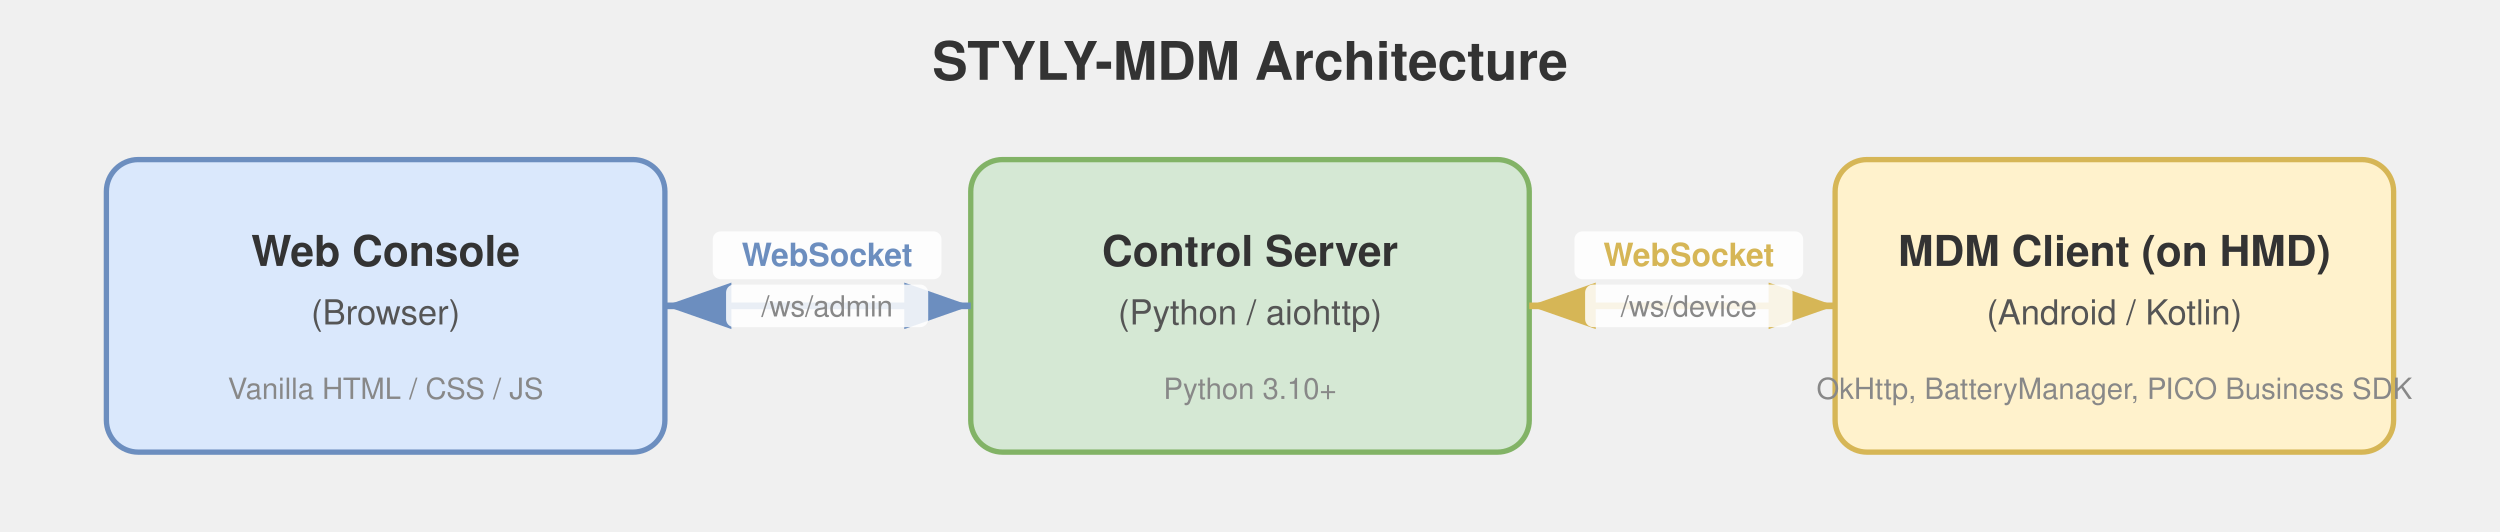
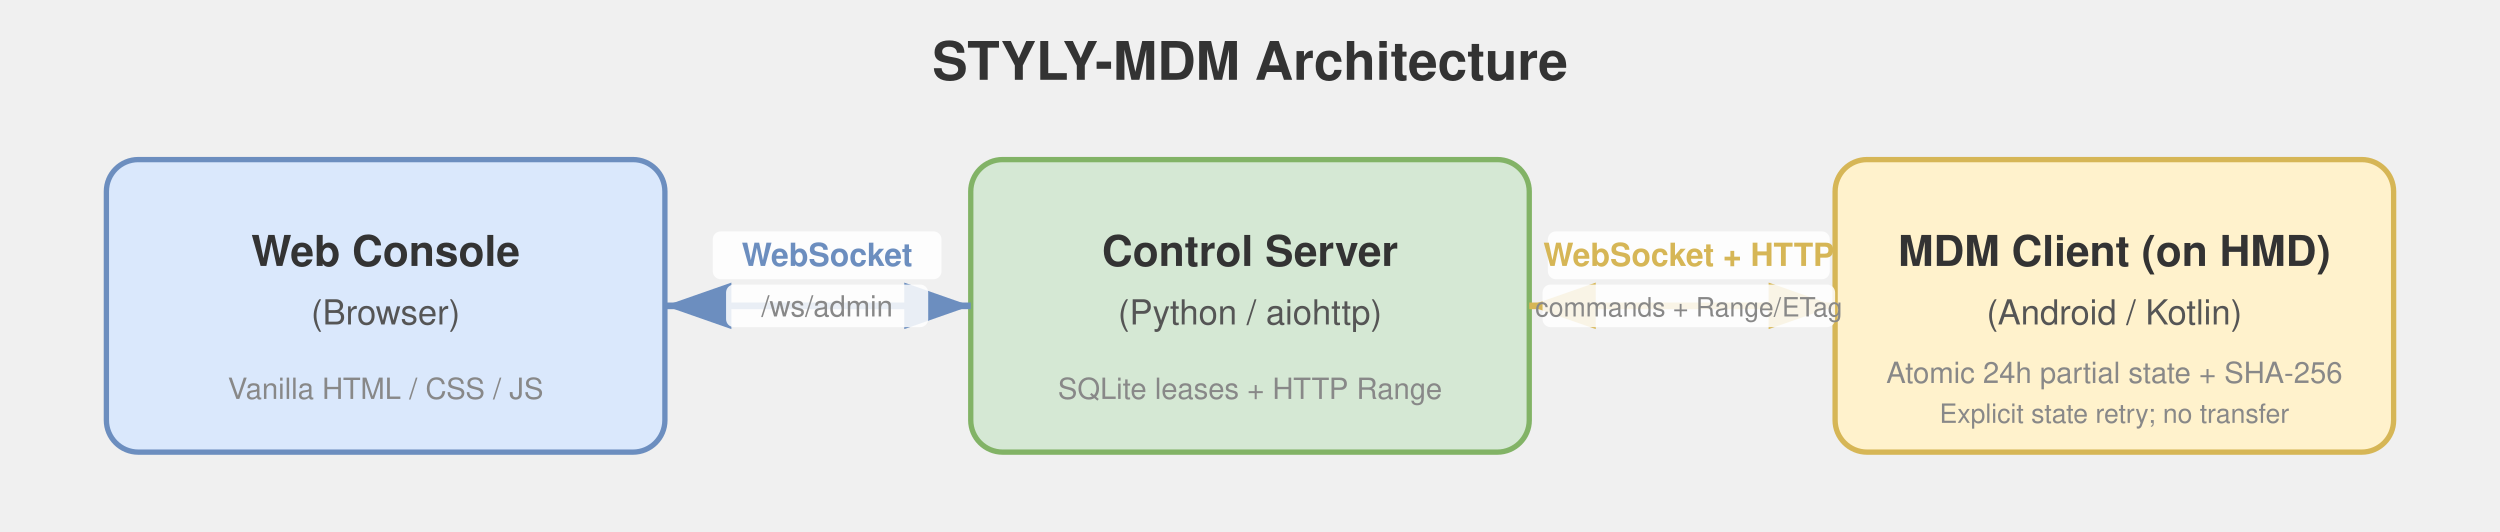
- <svg xmlns="http://www.w3.org/2000/svg" version="1.1" viewBox="0 0 940 200" font-family="Segoe UI, Helvetica, Arial, sans-serif" content="&lt;mxfile host=&quot;Claude&quot;&gt; &lt;diagram id=&quot;arch&quot; name=&quot;Architecture&quot;&gt; &lt;mxGraphModel dx=&quot;1422&quot; dy=&quot;762&quot; grid=&quot;1&quot; gridSize=&quot;10&quot; guides=&quot;1&quot; tooltips=&quot;1&quot; connect=&quot;1&quot; arrows=&quot;1&quot; fold=&quot;1&quot; page=&quot;1&quot; pageScale=&quot;1&quot; pageWidth=&quot;1169&quot; pageHeight=&quot;827&quot; math=&quot;0&quot; shadow=&quot;0&quot;&gt; &lt;root&gt; &lt;mxCell id=&quot;0&quot;/&gt; &lt;mxCell id=&quot;1&quot; parent=&quot;0&quot;/&gt; &lt;mxCell id=&quot;2&quot; value=&quot;&quot; style=&quot;rounded=1;whiteSpace=wrap;html=1;fillColor=#dae8fc;strokeColor=#6c8ebf;arcSize=10;&quot; vertex=&quot;1&quot; parent=&quot;1&quot;&gt;&lt;mxGeometry x=&quot;40&quot; y=&quot;80&quot; width=&quot;200&quot; height=&quot;100&quot; as=&quot;geometry&quot;/&gt;&lt;/mxCell&gt; &lt;mxCell id=&quot;2a&quot; value=&quot;&amp;lt;b&amp;gt;Web Console&amp;lt;/b&amp;gt;&amp;lt;br&amp;gt;(Browser)&quot; style=&quot;text;html=1;align=center;verticalAlign=middle;resizable=0;points=[];autosize=1;&quot; vertex=&quot;1&quot; parent=&quot;1&quot;&gt;&lt;mxGeometry x=&quot;95&quot; y=&quot;105&quot; width=&quot;90&quot; height=&quot;50&quot; as=&quot;geometry&quot;/&gt;&lt;/mxCell&gt; &lt;mxCell id=&quot;2b&quot; value=&quot;Vanilla HTML / CSS / JS&quot; style=&quot;text;html=1;align=center;verticalAlign=middle;fontColor=#666666;fontSize=10;&quot; vertex=&quot;1&quot; parent=&quot;1&quot;&gt;&lt;mxGeometry x=&quot;60&quot; y=&quot;155&quot; width=&quot;160&quot; height=&quot;20&quot; as=&quot;geometry&quot;/&gt;&lt;/mxCell&gt; &lt;mxCell id=&quot;3&quot; value=&quot;&quot; style=&quot;rounded=1;whiteSpace=wrap;html=1;fillColor=#d5e8d4;strokeColor=#82b366;arcSize=10;&quot; vertex=&quot;1&quot; parent=&quot;1&quot;&gt;&lt;mxGeometry x=&quot;360&quot; y=&quot;80&quot; width=&quot;220&quot; height=&quot;100&quot; as=&quot;geometry&quot;/&gt;&lt;/mxCell&gt; &lt;mxCell id=&quot;3a&quot; value=&quot;&amp;lt;b&amp;gt;Control Server&amp;lt;/b&amp;gt;&amp;lt;br&amp;gt;(Python / aiohttp)&quot; style=&quot;text;html=1;align=center;verticalAlign=middle;resizable=0;points=[];autosize=1;&quot; vertex=&quot;1&quot; parent=&quot;1&quot;&gt;&lt;mxGeometry x=&quot;405&quot; y=&quot;105&quot; width=&quot;130&quot; height=&quot;50&quot; as=&quot;geometry&quot;/&gt;&lt;/mxCell&gt; &lt;mxCell id=&quot;3b&quot; value=&quot;Python 3.10+&quot; style=&quot;text;html=1;align=center;verticalAlign=middle;fontColor=#666666;fontSize=10;&quot; vertex=&quot;1&quot; parent=&quot;1&quot;&gt;&lt;mxGeometry x=&quot;410&quot; y=&quot;155&quot; width=&quot;120&quot; height=&quot;20&quot; as=&quot;geometry&quot;/&gt;&lt;/mxCell&gt; &lt;mxCell id=&quot;4&quot; value=&quot;&quot; style=&quot;rounded=1;whiteSpace=wrap;html=1;fillColor=#fff2cc;strokeColor=#d6b656;arcSize=10;&quot; vertex=&quot;1&quot; parent=&quot;1&quot;&gt;&lt;mxGeometry x=&quot;700&quot; y=&quot;80&quot; width=&quot;200&quot; height=&quot;100&quot; as=&quot;geometry&quot;/&gt;&lt;/mxCell&gt; &lt;mxCell id=&quot;4a&quot; value=&quot;&amp;lt;b&amp;gt;MDM Client (on HMD)&amp;lt;/b&amp;gt;&amp;lt;br&amp;gt;(Android / Kotlin)&quot; style=&quot;text;html=1;align=center;verticalAlign=middle;resizable=0;points=[];autosize=1;&quot; vertex=&quot;1&quot; parent=&quot;1&quot;&gt;&lt;mxGeometry x=&quot;740&quot; y=&quot;105&quot; width=&quot;120&quot; height=&quot;50&quot; as=&quot;geometry&quot;/&gt;&lt;/mxCell&gt; &lt;mxCell id=&quot;4b&quot; value=&quot;OkHttp, BatteryManager, PICO Business SDK&quot; style=&quot;text;html=1;align=center;verticalAlign=middle;fontColor=#666666;fontSize=10;&quot; vertex=&quot;1&quot; parent=&quot;1&quot;&gt;&lt;mxGeometry x=&quot;705&quot; y=&quot;155&quot; width=&quot;190&quot; height=&quot;20&quot; as=&quot;geometry&quot;/&gt;&lt;/mxCell&gt; &lt;mxCell id=&quot;5&quot; style=&quot;edgeStyle=orthogonalEdgeStyle;rounded=0;orthogonalLoop=1;jettySize=auto;containsPoints=1;endArrow=block;endFill=1;startArrow=block;startFill=1;strokeWidth=2;strokeColor=#6c8ebf;&quot; edge=&quot;1&quot; parent=&quot;1&quot; source=&quot;2&quot; target=&quot;3&quot;&gt;&lt;mxGeometry relative=&quot;1&quot; as=&quot;geometry&quot;/&gt;&lt;/mxCell&gt; &lt;mxCell id=&quot;5a&quot; value=&quot;WebSocket&amp;lt;br&amp;gt;&amp;lt;font style=&amp;quot;font-size:10px&amp;quot;&amp;gt;/ws/admin&amp;lt;/font&amp;gt;&quot; style=&quot;edgeLabel;html=1;align=center;verticalAlign=middle;resizable=0;points=[];&quot; vertex=&quot;1&quot; connectable=&quot;0&quot; parent=&quot;5&quot;&gt;&lt;mxGeometry x=&quot;-0.1&quot; relative=&quot;1&quot; as=&quot;geometry&quot;&gt;&lt;mxPoint as=&quot;offset&quot;/&gt;&lt;/mxGeometry&gt;&lt;/mxCell&gt; &lt;mxCell id=&quot;6&quot; style=&quot;edgeStyle=orthogonalEdgeStyle;rounded=0;orthogonalLoop=1;jettySize=auto;containsPoints=1;endArrow=block;endFill=1;startArrow=block;startFill=1;strokeWidth=2;strokeColor=#d6b656;&quot; edge=&quot;1&quot; parent=&quot;1&quot; source=&quot;3&quot; target=&quot;4&quot;&gt;&lt;mxGeometry relative=&quot;1&quot; as=&quot;geometry&quot;/&gt;&lt;/mxCell&gt; &lt;mxCell id=&quot;6a&quot; value=&quot;WebSocket&amp;lt;br&amp;gt;&amp;lt;font style=&amp;quot;font-size:10px&amp;quot;&amp;gt;/ws/device&amp;lt;/font&amp;gt;&quot; style=&quot;edgeLabel;html=1;align=center;verticalAlign=middle;resizable=0;points=[];&quot; vertex=&quot;1&quot; connectable=&quot;0&quot; parent=&quot;6&quot;&gt;&lt;mxGeometry x=&quot;-0.1&quot; relative=&quot;1&quot; as=&quot;geometry&quot;&gt;&lt;mxPoint as=&quot;offset&quot;/&gt;&lt;/mxGeometry&gt;&lt;/mxCell&gt; &lt;mxCell id=&quot;7&quot; value=&quot;&amp;lt;font style=&amp;quot;font-size:16px&amp;quot;&amp;gt;&amp;lt;b&amp;gt;STYLY-MDM Architecture&amp;lt;/b&amp;gt;&amp;lt;/font&amp;gt;&quot; style=&quot;text;html=1;align=center;verticalAlign=middle;resizable=0;points=[];autosize=1;&quot; vertex=&quot;1&quot; parent=&quot;1&quot;&gt;&lt;mxGeometry x=&quot;350&quot; y=&quot;20&quot; width=&quot;240&quot; height=&quot;40&quot; as=&quot;geometry&quot;/&gt;&lt;/mxCell&gt; &lt;/root&gt; &lt;/mxGraphModel&gt; &lt;/diagram&gt; &lt;/mxfile&gt;">
+ <svg xmlns="http://www.w3.org/2000/svg" version="1.1" viewBox="0 0 940 200" font-family="Segoe UI, Helvetica, Arial, sans-serif" content="&lt;mxfile host=&quot;Claude&quot;&gt; &lt;diagram id=&quot;arch&quot; name=&quot;Architecture&quot;&gt; &lt;mxGraphModel dx=&quot;1422&quot; dy=&quot;762&quot; grid=&quot;1&quot; gridSize=&quot;10&quot; guides=&quot;1&quot; tooltips=&quot;1&quot; connect=&quot;1&quot; arrows=&quot;1&quot; fold=&quot;1&quot; page=&quot;1&quot; pageScale=&quot;1&quot; pageWidth=&quot;1169&quot; pageHeight=&quot;827&quot; math=&quot;0&quot; shadow=&quot;0&quot;&gt; &lt;root&gt; &lt;mxCell id=&quot;0&quot;/&gt; &lt;mxCell id=&quot;1&quot; parent=&quot;0&quot;/&gt; &lt;mxCell id=&quot;2&quot; value=&quot;&quot; style=&quot;rounded=1;whiteSpace=wrap;html=1;fillColor=#dae8fc;strokeColor=#6c8ebf;arcSize=10;&quot; vertex=&quot;1&quot; parent=&quot;1&quot;&gt;&lt;mxGeometry x=&quot;40&quot; y=&quot;80&quot; width=&quot;200&quot; height=&quot;100&quot; as=&quot;geometry&quot;/&gt;&lt;/mxCell&gt; &lt;mxCell id=&quot;2a&quot; value=&quot;&amp;lt;b&amp;gt;Web Console&amp;lt;/b&amp;gt;&amp;lt;br&amp;gt;(Browser)&quot; style=&quot;text;html=1;align=center;verticalAlign=middle;resizable=0;points=[];autosize=1;&quot; vertex=&quot;1&quot; parent=&quot;1&quot;&gt;&lt;mxGeometry x=&quot;95&quot; y=&quot;105&quot; width=&quot;90&quot; height=&quot;50&quot; as=&quot;geometry&quot;/&gt;&lt;/mxCell&gt; &lt;mxCell id=&quot;2b&quot; value=&quot;Vanilla HTML / CSS / JS&quot; style=&quot;text;html=1;align=center;verticalAlign=middle;fontColor=#666666;fontSize=10;&quot; vertex=&quot;1&quot; parent=&quot;1&quot;&gt;&lt;mxGeometry x=&quot;60&quot; y=&quot;155&quot; width=&quot;160&quot; height=&quot;20&quot; as=&quot;geometry&quot;/&gt;&lt;/mxCell&gt; &lt;mxCell id=&quot;3&quot; value=&quot;&quot; style=&quot;rounded=1;whiteSpace=wrap;html=1;fillColor=#d5e8d4;strokeColor=#82b366;arcSize=10;&quot; vertex=&quot;1&quot; parent=&quot;1&quot;&gt;&lt;mxGeometry x=&quot;360&quot; y=&quot;80&quot; width=&quot;220&quot; height=&quot;100&quot; as=&quot;geometry&quot;/&gt;&lt;/mxCell&gt; &lt;mxCell id=&quot;3a&quot; value=&quot;&amp;lt;b&amp;gt;Control Server&amp;lt;/b&amp;gt;&amp;lt;br&amp;gt;(Python / aiohttp)&quot; style=&quot;text;html=1;align=center;verticalAlign=middle;resizable=0;points=[];autosize=1;&quot; vertex=&quot;1&quot; parent=&quot;1&quot;&gt;&lt;mxGeometry x=&quot;405&quot; y=&quot;105&quot; width=&quot;130&quot; height=&quot;50&quot; as=&quot;geometry&quot;/&gt;&lt;/mxCell&gt; &lt;mxCell id=&quot;3b&quot; value=&quot;SQLite leases + HTTP Range&quot; style=&quot;text;html=1;align=center;verticalAlign=middle;fontColor=#666666;fontSize=10;&quot; vertex=&quot;1&quot; parent=&quot;1&quot;&gt;&lt;mxGeometry x=&quot;390&quot; y=&quot;155&quot; width=&quot;160&quot; height=&quot;20&quot; as=&quot;geometry&quot;/&gt;&lt;/mxCell&gt; &lt;mxCell id=&quot;4&quot; value=&quot;&quot; style=&quot;rounded=1;whiteSpace=wrap;html=1;fillColor=#fff2cc;strokeColor=#d6b656;arcSize=10;&quot; vertex=&quot;1&quot; parent=&quot;1&quot;&gt;&lt;mxGeometry x=&quot;700&quot; y=&quot;80&quot; width=&quot;200&quot; height=&quot;100&quot; as=&quot;geometry&quot;/&gt;&lt;/mxCell&gt; &lt;mxCell id=&quot;4a&quot; value=&quot;&amp;lt;b&amp;gt;MDM Client (on HMD)&amp;lt;/b&amp;gt;&amp;lt;br&amp;gt;(Android / Kotlin)&quot; style=&quot;text;html=1;align=center;verticalAlign=middle;resizable=0;points=[];autosize=1;&quot; vertex=&quot;1&quot; parent=&quot;1&quot;&gt;&lt;mxGeometry x=&quot;740&quot; y=&quot;105&quot; width=&quot;120&quot; height=&quot;50&quot; as=&quot;geometry&quot;/&gt;&lt;/mxCell&gt; &lt;mxCell id=&quot;4b&quot; value=&quot;Atomic 24h partial state + SHA-256&quot; style=&quot;text;html=1;align=center;verticalAlign=middle;fontColor=#666666;fontSize=10;&quot; vertex=&quot;1&quot; parent=&quot;1&quot;&gt;&lt;mxGeometry x=&quot;705&quot; y=&quot;155&quot; width=&quot;190&quot; height=&quot;20&quot; as=&quot;geometry&quot;/&gt;&lt;/mxCell&gt; &lt;mxCell id=&quot;5&quot; style=&quot;edgeStyle=orthogonalEdgeStyle;rounded=0;orthogonalLoop=1;jettySize=auto;containsPoints=1;endArrow=block;endFill=1;startArrow=block;startFill=1;strokeWidth=2;strokeColor=#6c8ebf;&quot; edge=&quot;1&quot; parent=&quot;1&quot; source=&quot;2&quot; target=&quot;3&quot;&gt;&lt;mxGeometry relative=&quot;1&quot; as=&quot;geometry&quot;/&gt;&lt;/mxCell&gt; &lt;mxCell id=&quot;5a&quot; value=&quot;WebSocket&amp;lt;br&amp;gt;&amp;lt;font style=&amp;quot;font-size:10px&amp;quot;&amp;gt;/ws/admin&amp;lt;/font&amp;gt;&quot; style=&quot;edgeLabel;html=1;align=center;verticalAlign=middle;resizable=0;points=[];&quot; vertex=&quot;1&quot; connectable=&quot;0&quot; parent=&quot;5&quot;&gt;&lt;mxGeometry x=&quot;-0.1&quot; relative=&quot;1&quot; as=&quot;geometry&quot;&gt;&lt;mxPoint as=&quot;offset&quot;/&gt;&lt;/mxGeometry&gt;&lt;/mxCell&gt; &lt;mxCell id=&quot;6&quot; style=&quot;edgeStyle=orthogonalEdgeStyle;rounded=0;orthogonalLoop=1;jettySize=auto;containsPoints=1;endArrow=block;endFill=1;startArrow=block;startFill=1;strokeWidth=2;strokeColor=#d6b656;&quot; edge=&quot;1&quot; parent=&quot;1&quot; source=&quot;3&quot; target=&quot;4&quot;&gt;&lt;mxGeometry relative=&quot;1&quot; as=&quot;geometry&quot;/&gt;&lt;/mxCell&gt; &lt;mxCell id=&quot;6a&quot; value=&quot;WebSocket + HTTP&amp;lt;br&amp;gt;&amp;lt;font style=&amp;quot;font-size:10px&amp;quot;&amp;gt;commands + Range/ETag&amp;lt;/font&amp;gt;&quot; style=&quot;edgeLabel;html=1;align=center;verticalAlign=middle;resizable=0;points=[];&quot; vertex=&quot;1&quot; connectable=&quot;0&quot; parent=&quot;6&quot;&gt;&lt;mxGeometry x=&quot;-0.1&quot; relative=&quot;1&quot; as=&quot;geometry&quot;&gt;&lt;mxPoint as=&quot;offset&quot;/&gt;&lt;/mxGeometry&gt;&lt;/mxCell&gt; &lt;mxCell id=&quot;7&quot; value=&quot;&amp;lt;font style=&amp;quot;font-size:16px&amp;quot;&amp;gt;&amp;lt;b&amp;gt;STYLY-MDM Architecture&amp;lt;/b&amp;gt;&amp;lt;/font&amp;gt;&quot; style=&quot;text;html=1;align=center;verticalAlign=middle;resizable=0;points=[];autosize=1;&quot; vertex=&quot;1&quot; parent=&quot;1&quot;&gt;&lt;mxGeometry x=&quot;350&quot; y=&quot;20&quot; width=&quot;240&quot; height=&quot;40&quot; as=&quot;geometry&quot;/&gt;&lt;/mxCell&gt; &lt;/root&gt; &lt;/mxGraphModel&gt; &lt;/diagram&gt; &lt;/mxfile&gt;">
  <text x="470" y="30" text-anchor="middle" font-size="20" font-weight="bold" fill="#333">STYLY-MDM Architecture</text>
  <rect x="40" y="60" width="210" height="110" rx="12" ry="12" fill="#dae8fc" stroke="#6c8ebf" stroke-width="2" />
  <text x="145" y="100" text-anchor="middle" font-size="16" font-weight="bold" fill="#333">Web Console</text>
  <text x="145" y="122" text-anchor="middle" font-size="13" fill="#555">(Browser)</text>
  <text x="145" y="150" text-anchor="middle" font-size="11" fill="#888">Vanilla HTML / CSS / JS</text>
  <rect x="365" y="60" width="210" height="110" rx="12" ry="12" fill="#d5e8d4" stroke="#82b366" stroke-width="2" />
  <text x="470" y="100" text-anchor="middle" font-size="16" font-weight="bold" fill="#333">Control Server</text>
  <text x="470" y="122" text-anchor="middle" font-size="13" fill="#555">(Python / aiohttp)</text>
-   <text x="470" y="150" text-anchor="middle" font-size="11" fill="#888">Python 3.10+</text>
+   <text x="470" y="150" text-anchor="middle" font-size="11" fill="#888">SQLite leases + HTTP Range</text>
  <rect x="690" y="60" width="210" height="110" rx="12" ry="12" fill="#fff2cc" stroke="#d6b656" stroke-width="2" />
  <text x="795" y="100" text-anchor="middle" font-size="16" font-weight="bold" fill="#333">MDM Client (on HMD)</text>
  <text x="795" y="122" text-anchor="middle" font-size="13" fill="#555">(Android / Kotlin)</text>
-   <text x="795" y="150" text-anchor="middle" font-size="11" fill="#888">OkHttp, BatteryManager, PICO Business SDK</text>
+   <text x="795" y="144" text-anchor="middle" font-size="11" fill="#888">Atomic 24h partial state + SHA-256</text>
+   <text x="795" y="159" text-anchor="middle" font-size="10" fill="#888">Explicit state retry; no transfer</text>
  <defs>
    <marker id="arrowRight" markerWidth="10" markerHeight="7" refX="10" refY="3.5" orient="auto">
      <polygon points="0 0, 10 3.5, 0 7" fill="#6c8ebf" />
    </marker>
    <marker id="arrowLeft" markerWidth="10" markerHeight="7" refX="0" refY="3.5" orient="auto">
      <polygon points="10 0, 0 3.5, 10 7" fill="#6c8ebf" />
    </marker>
    <marker id="arrowRight2" markerWidth="10" markerHeight="7" refX="10" refY="3.5" orient="auto">
      <polygon points="0 0, 10 3.5, 0 7" fill="#d6b656" />
    </marker>
    <marker id="arrowLeft2" markerWidth="10" markerHeight="7" refX="0" refY="3.5" orient="auto">
      <polygon points="10 0, 0 3.5, 10 7" fill="#d6b656" />
    </marker>
  </defs>
  <line x1="250" y1="115" x2="365" y2="115" stroke="#6c8ebf" stroke-width="2.5" marker-start="url(#arrowLeft)" marker-end="url(#arrowRight)" />
  <rect x="268" y="87" width="86" height="18" rx="3" fill="white" fill-opacity="0.85" />
  <text x="311" y="100" text-anchor="middle" font-size="12" font-weight="bold" fill="#6c8ebf">WebSocket</text>
  <rect x="273" y="107" width="76" height="16" rx="3" fill="white" fill-opacity="0.85" />
  <text x="311" y="119" text-anchor="middle" font-size="11" fill="#888">/ws/admin</text>
  <line x1="575" y1="115" x2="690" y2="115" stroke="#d6b656" stroke-width="2.5" marker-start="url(#arrowLeft2)" marker-end="url(#arrowRight2)" />
-   <rect x="592" y="87" width="86" height="18" rx="3" fill="white" fill-opacity="0.85" />
-   <text x="635" y="100" text-anchor="middle" font-size="12" font-weight="bold" fill="#d6b656">WebSocket</text>
-   <rect x="596" y="107" width="78" height="16" rx="3" fill="white" fill-opacity="0.85" />
-   <text x="635" y="119" text-anchor="middle" font-size="11" fill="#888">/ws/device</text>
+   <rect x="582" y="87" width="106" height="18" rx="3" fill="white" fill-opacity="0.85" />
+   <text x="635" y="100" text-anchor="middle" font-size="12" font-weight="bold" fill="#d6b656">WebSocket + HTTP</text>
+   <rect x="580" y="107" width="110" height="16" rx="3" fill="white" fill-opacity="0.85" />
+   <text x="635" y="119" text-anchor="middle" font-size="10" fill="#888">commands + Range/ETag</text>
</svg>
